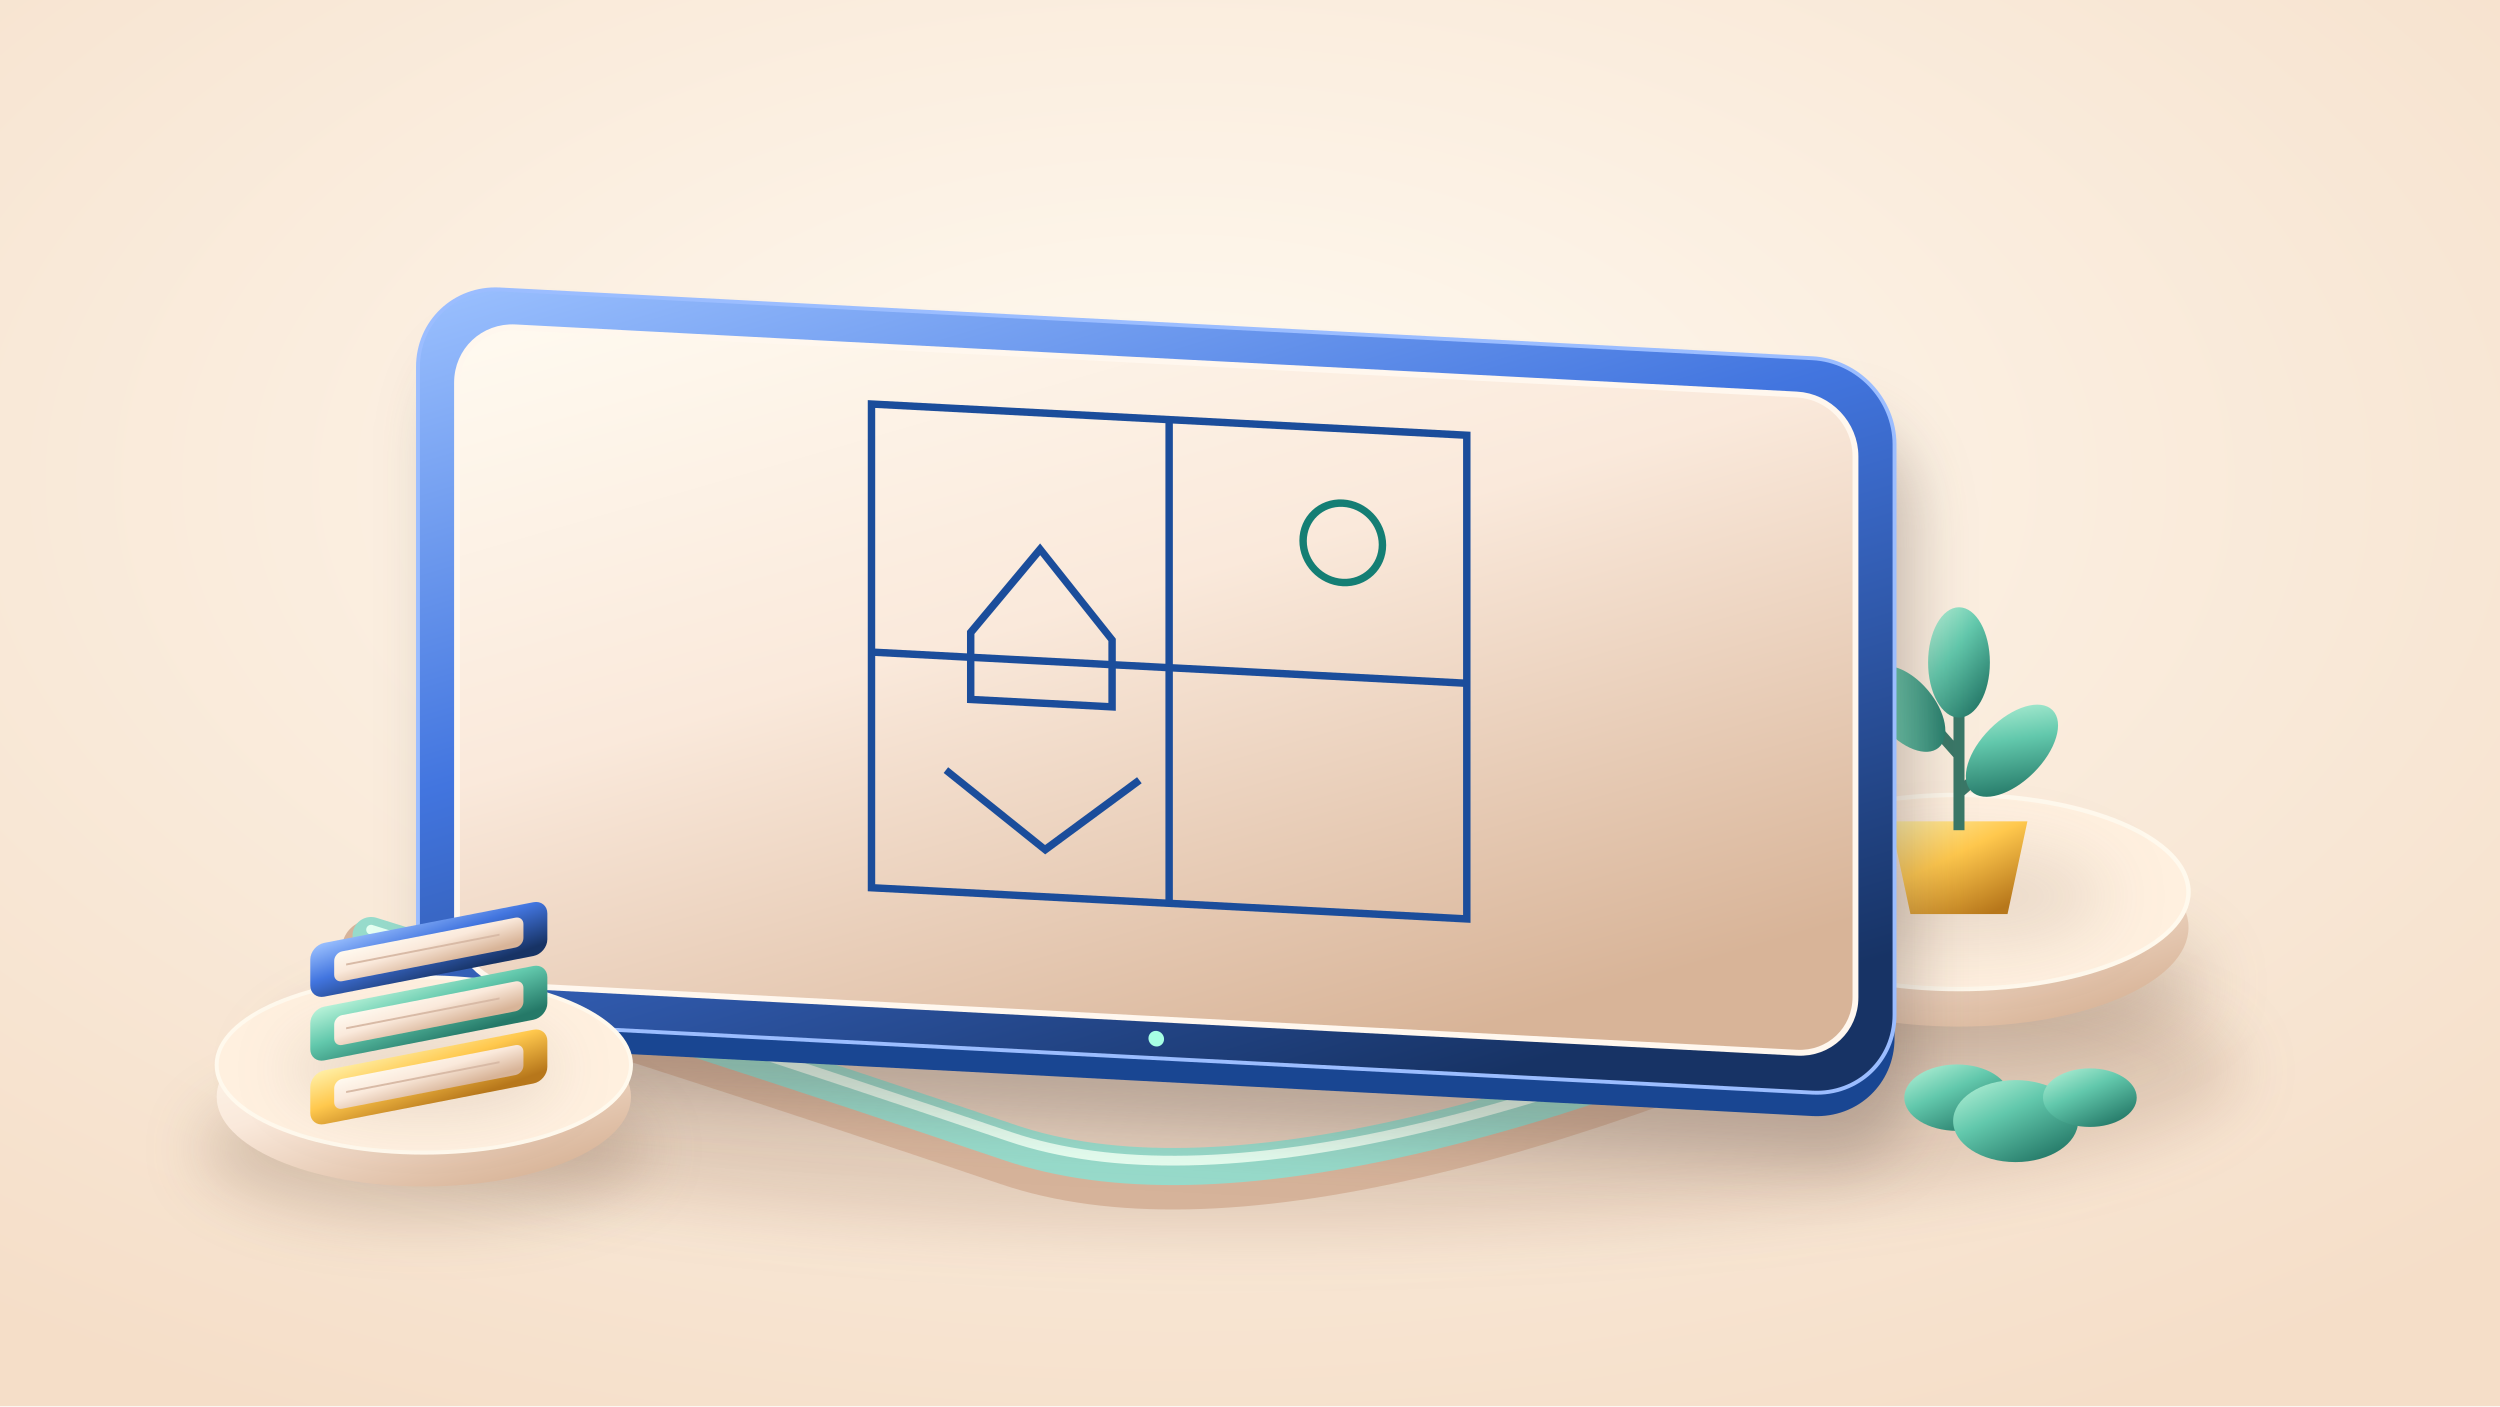
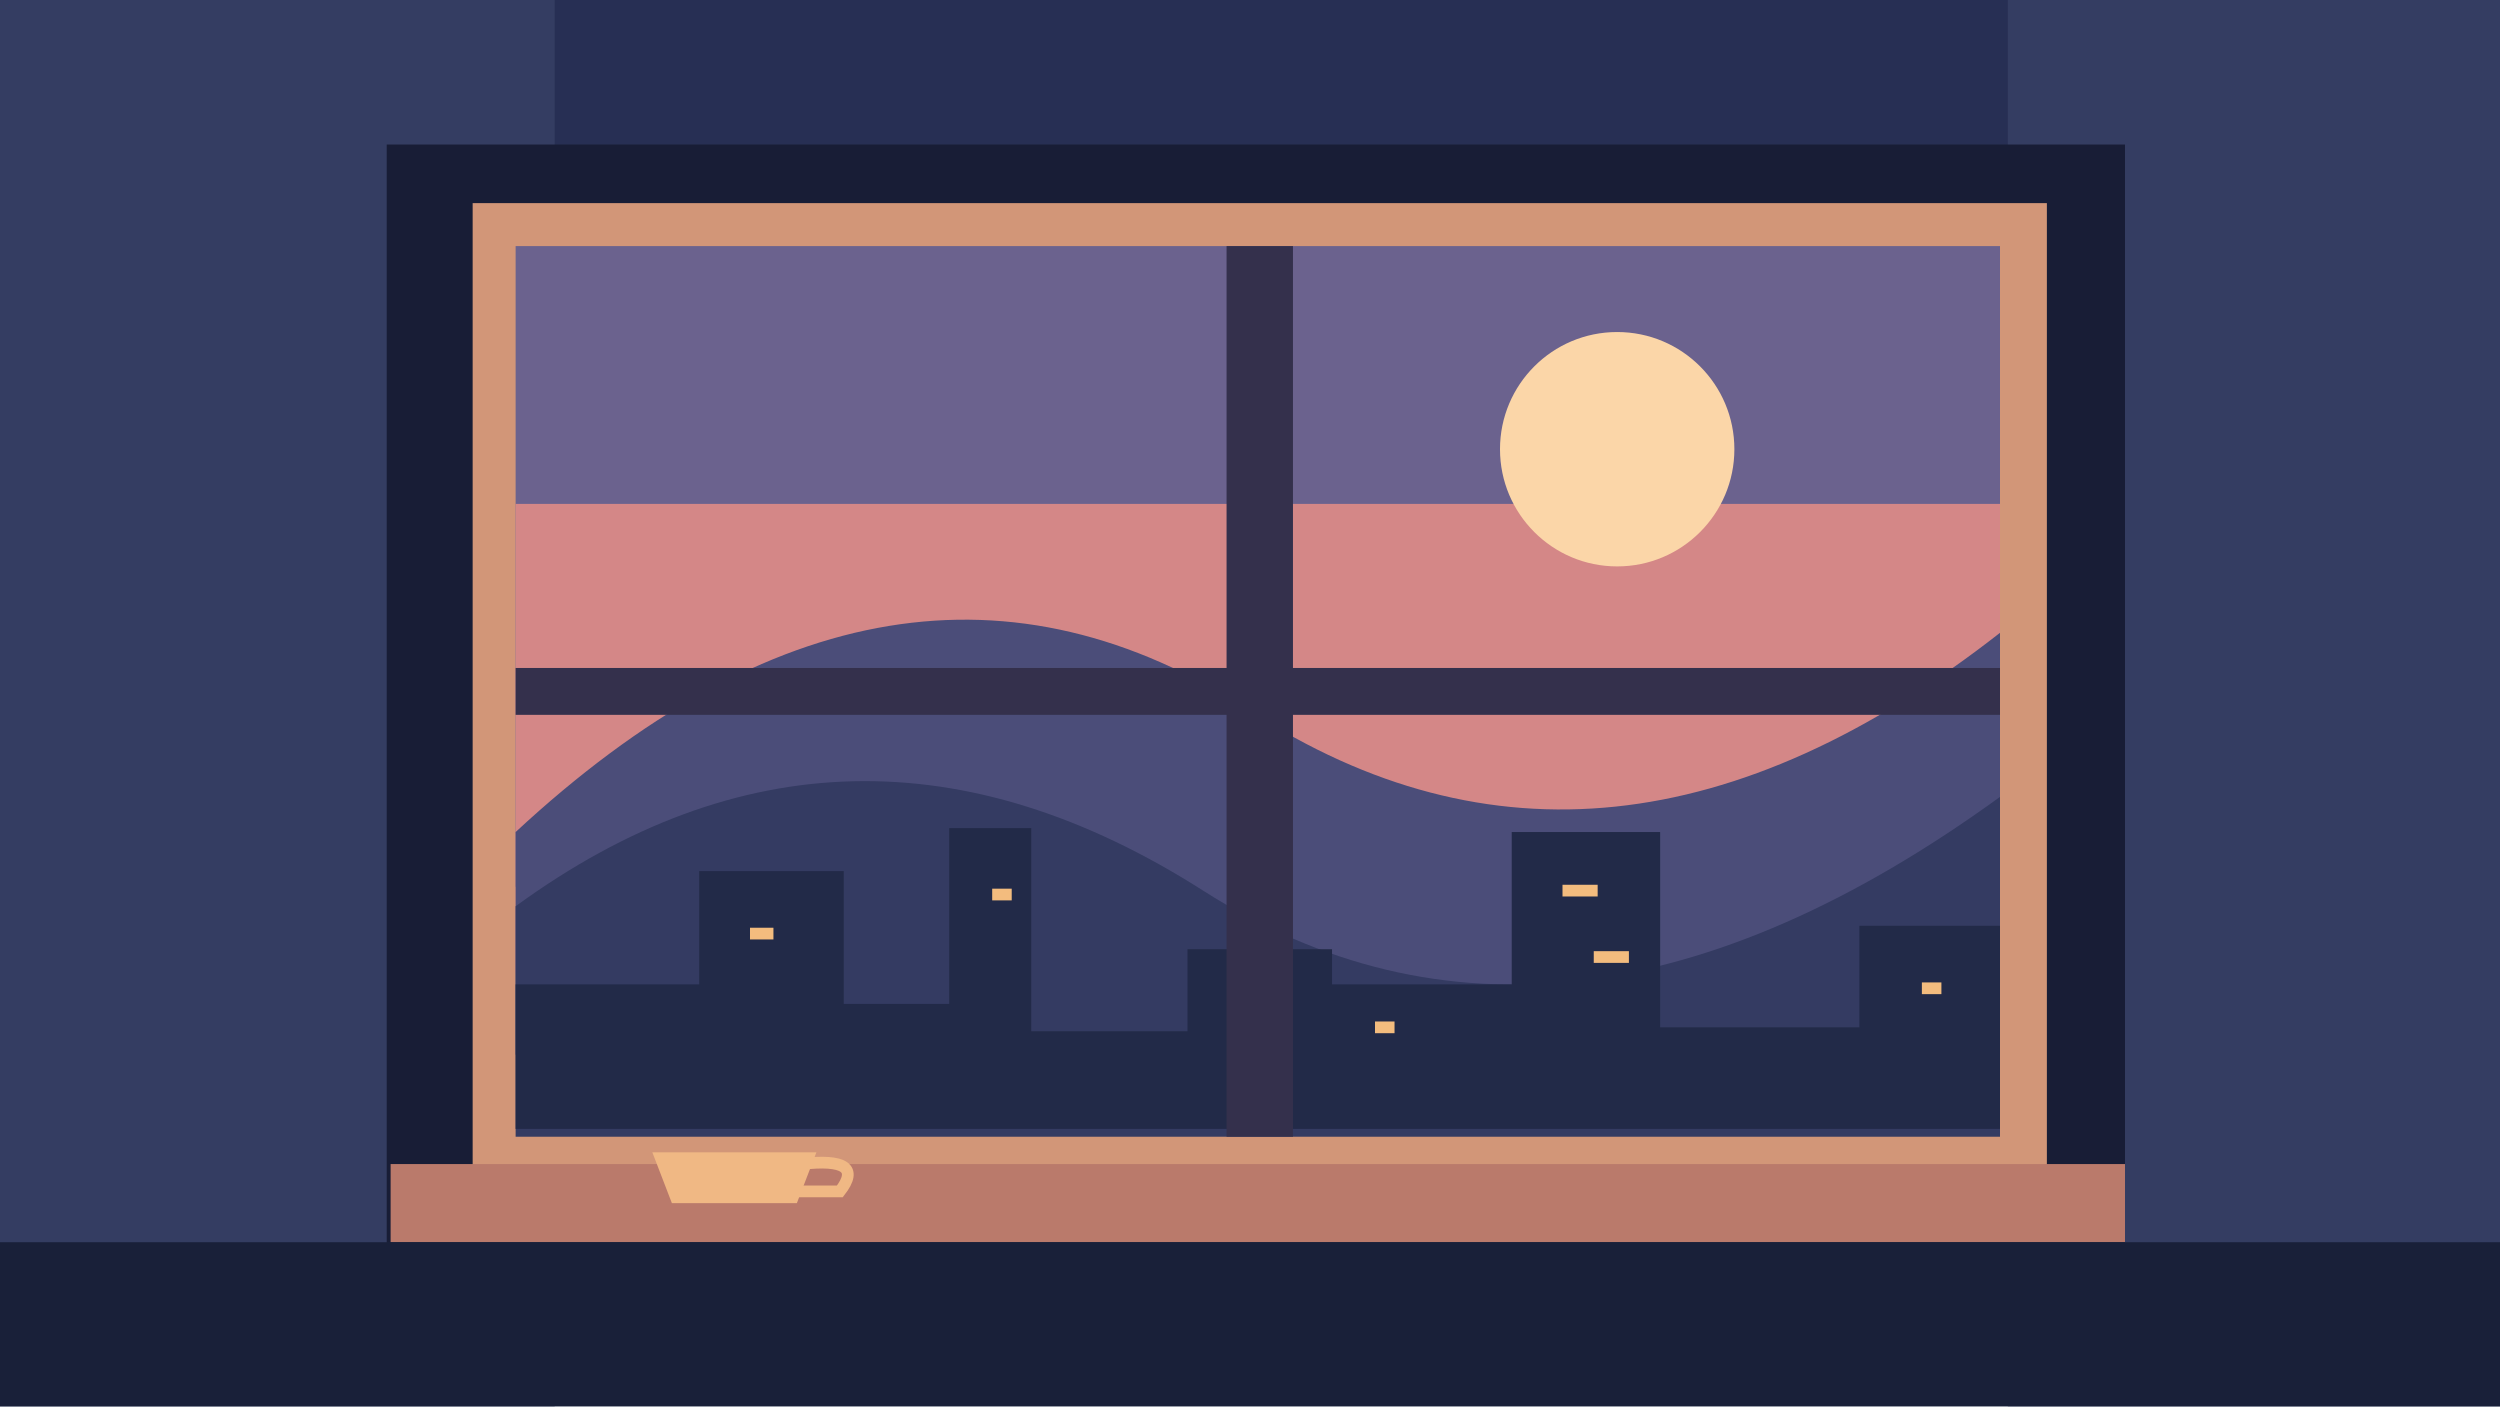
- <svg xmlns="http://www.w3.org/2000/svg" width="1280" height="720" viewBox="0 0 1280 720" preserveAspectRatio="xMidYMid slice">
-   <defs>
-     <linearGradient id="blue" x2="0.72" y2="1">
-       <stop stop-color="#9dc2ff" />
-       <stop offset=".46" stop-color="#4275df" />
-       <stop offset="1" stop-color="#173365" />
-     </linearGradient>
-     <linearGradient id="mint" x2="0.72" y2="1">
-       <stop stop-color="#bbf4da" />
-       <stop offset=".46" stop-color="#62c8ac" />
-       <stop offset="1" stop-color="#257968" />
-     </linearGradient>
-     <linearGradient id="gold" x2="0.72" y2="1">
-       <stop stop-color="#fff0a8" />
-       <stop offset=".46" stop-color="#ffc84d" />
-       <stop offset="1" stop-color="#b7771b" />
-     </linearGradient>
-     <linearGradient id="cream" x2="0.72" y2="1">
-       <stop stop-color="#fffaf0" />
-       <stop offset=".46" stop-color="#fae9db" />
-       <stop offset="1" stop-color="#d8b498" />
-     </linearGradient>
-     <radialGradient id="paper" cx=".47" cy=".34" r=".76">
-       <stop stop-color="#fffaf1" />
-       <stop offset="1" stop-color="#f5dec8" />
-     </radialGradient>
-     <filter id="blur" x="-.4" y="-.8" width="1.8" height="2.6">
-       <feGaussianBlur stdDeviation="15" />
-     </filter>
-   </defs>
-   <rect width="1280" height="720" fill="url(#paper)" />
-   <ellipse cx="642" cy="548" rx="505" ry="82" fill="#80523a" opacity=".18" filter="url(#blur)" />
-   <path d="M190 486Q361 539 517 592T1042 469" fill="none" stroke="#d6b39a" stroke-width="30" stroke-linecap="round" />
-   <path d="M190 479Q361 532 517 585T1042 462" fill="none" stroke="#97dbcb" stroke-width="19" stroke-linecap="round" />
-   <path d="M190 476Q361 529 517 582T1042 459" fill="none" stroke="#e5fff1" stroke-width="5" stroke-linecap="round" />
-   <g transform="translate(1003 442) scale(1.13)">
-     <ellipse cy="55" rx="112" ry="35" fill="#71523e" opacity=".24" filter="url(#blur)" />
-     <ellipse cy="29" rx="104" ry="45" fill="url(#cream)" />
-     <ellipse cy="13" rx="104" ry="44" fill="#fff0df" stroke="#fff9ed" stroke-width="2" />
-     <ellipse rx="68" ry="23" cy="15" fill="#7f6559" opacity=".16" filter="url(#blur)" />
-     <path d="M-31-19h62l-9 42h-44z" fill="url(#gold)" />
-     <path d="M0-15v-63m0 29l-23-26m23 43l22-19" stroke="#397767" stroke-width="5" />
-     <ellipse cx="-24" cy="-70" rx="13" ry="23" transform="rotate(-40 -24 -70)" fill="url(#mint)" />
-     <ellipse cx="24" cy="-51" rx="14" ry="26" transform="rotate(45 24 -51)" fill="url(#mint)" />
-     <ellipse cy="-91" rx="14" ry="25" fill="url(#mint)" />
-   </g>
-   <g transform="translate(214 146) skewY(3)">
-     <rect x="10" y="33" width="756" height="376" rx="42" fill="#54433a" opacity=".30" filter="url(#blur)" />
-     <rect x="0" y="12" width="756" height="376" rx="42" fill="#194692" />
-     <rect width="756" height="376" rx="42" fill="url(#blue)" stroke="#9bbdff" stroke-width="2" />
-     <rect x="20" y="19" width="716" height="337" rx="30" fill="url(#cream)" stroke="#fff7ee" stroke-width="3" />
-     <g transform="translate(29 36) scale(1.27)">
-       <g fill="none" stroke="#1b4d9b" stroke-width="3">
-         <path d="M160 10h240v195H160zM280 10v195M160 110h240M190 156l40 30 38-30m-68-56l28-35 29 35v27h-57z" />
-         <circle cx="350" cy="56" r="16" stroke="#147e74" />
-       </g>
-     </g>
-     <circle cx="378" cy="366" r="4" fill="#a6ffe4" />
-   </g>
-   <g transform="translate(217 532) scale(1.02)">
-     <ellipse cy="55" rx="112" ry="35" fill="#71523e" opacity=".24" filter="url(#blur)" />
-     <ellipse cy="29" rx="104" ry="45" fill="url(#cream)" />
-     <ellipse cy="13" rx="104" ry="44" fill="#fff0df" stroke="#fff9ed" stroke-width="2" />
-     <ellipse rx="68" ry="23" cy="15" fill="#7f6559" opacity=".16" filter="url(#blur)" />
-     <g transform="skewY(-11)">
-       <rect x="-57" y="-58" width="119" height="27" rx="7" fill="url(#blue)" />
-       <rect x="-45" y="-52" width="95" height="15" rx="4" fill="url(#cream)" />
-       <path d="M-39 -45h77" stroke="#d8baa6" />
-       <rect x="-57" y="-26" width="119" height="27" rx="7" fill="url(#mint)" />
-       <rect x="-45" y="-20" width="95" height="15" rx="4" fill="url(#cream)" />
-       <path d="M-39 -13h77" stroke="#d8baa6" />
-       <rect x="-57" y="6" width="119" height="27" rx="7" fill="url(#gold)" />
-       <rect x="-45" y="12" width="95" height="15" rx="4" fill="url(#cream)" />
-       <path d="M-39 19h77" stroke="#d8baa6" />
-     </g>
-   </g>
-   <g fill="url(#mint)">
-     <ellipse cx="1002" cy="562" rx="27" ry="17" />
-     <ellipse cx="1032" cy="574" rx="32" ry="21" />
-     <ellipse cx="1070" cy="562" rx="24" ry="15" />
-   </g>
+ <svg xmlns="http://www.w3.org/2000/svg" width="1280" height="720" viewBox="0 0 640 360" preserveAspectRatio="xMidYMid slice">
+   <path fill="#272f54" d="M0 0h640v360H0z" />
+   <path fill="#343d62" d="M0 0h142v360H0zM514 0h126v360H514z" />
+   <path fill="#181d36" d="M99 37h445v287H99z" />
+   <path fill="#d29678" d="M121 52h403v247H121z" />
+   <path fill="#6b628e" d="M132 63h380v164H132z" />
+   <path fill="#d48787" d="M132 129h380v120H132z" />
+   <circle cx="414" cy="115" r="30" fill="#fbd6a8" />
+   <path fill="#4b4d79" d="M132 213q97-90 188-31t192-20v108H132z" />
+   <path fill="#343b62" d="M132 232q85-62 176-4t204-24v87H132z" />
+   <path fill="#222a48" d="M132 252h47v-29h37v34h27v-45h21v52h40v-21h37v9h46v-39h38v50h51v-26h36v52H132z" />
+   <path stroke="#f3bc7e" stroke-width="3" d="M192 239h6m56-10h5m93 34h5m43-35h9m-1 17h9m75 8h5" />
+   <path fill="#34304c" d="M314 63h17v228h-17zM132 171h380v12H132z" />
+   <path fill="#ba7a6b" d="M100 298h444v20H100z" />
+   <path fill="#192039" d="M0 318h640v42H0z" />
+   <path fill="#f0b884" d="M167 295h42l-5 13h-32z" />
+   <path d="M205 298q17-2 10 7h-12" fill="none" stroke="#f0b884" stroke-width="3" />
</svg>
